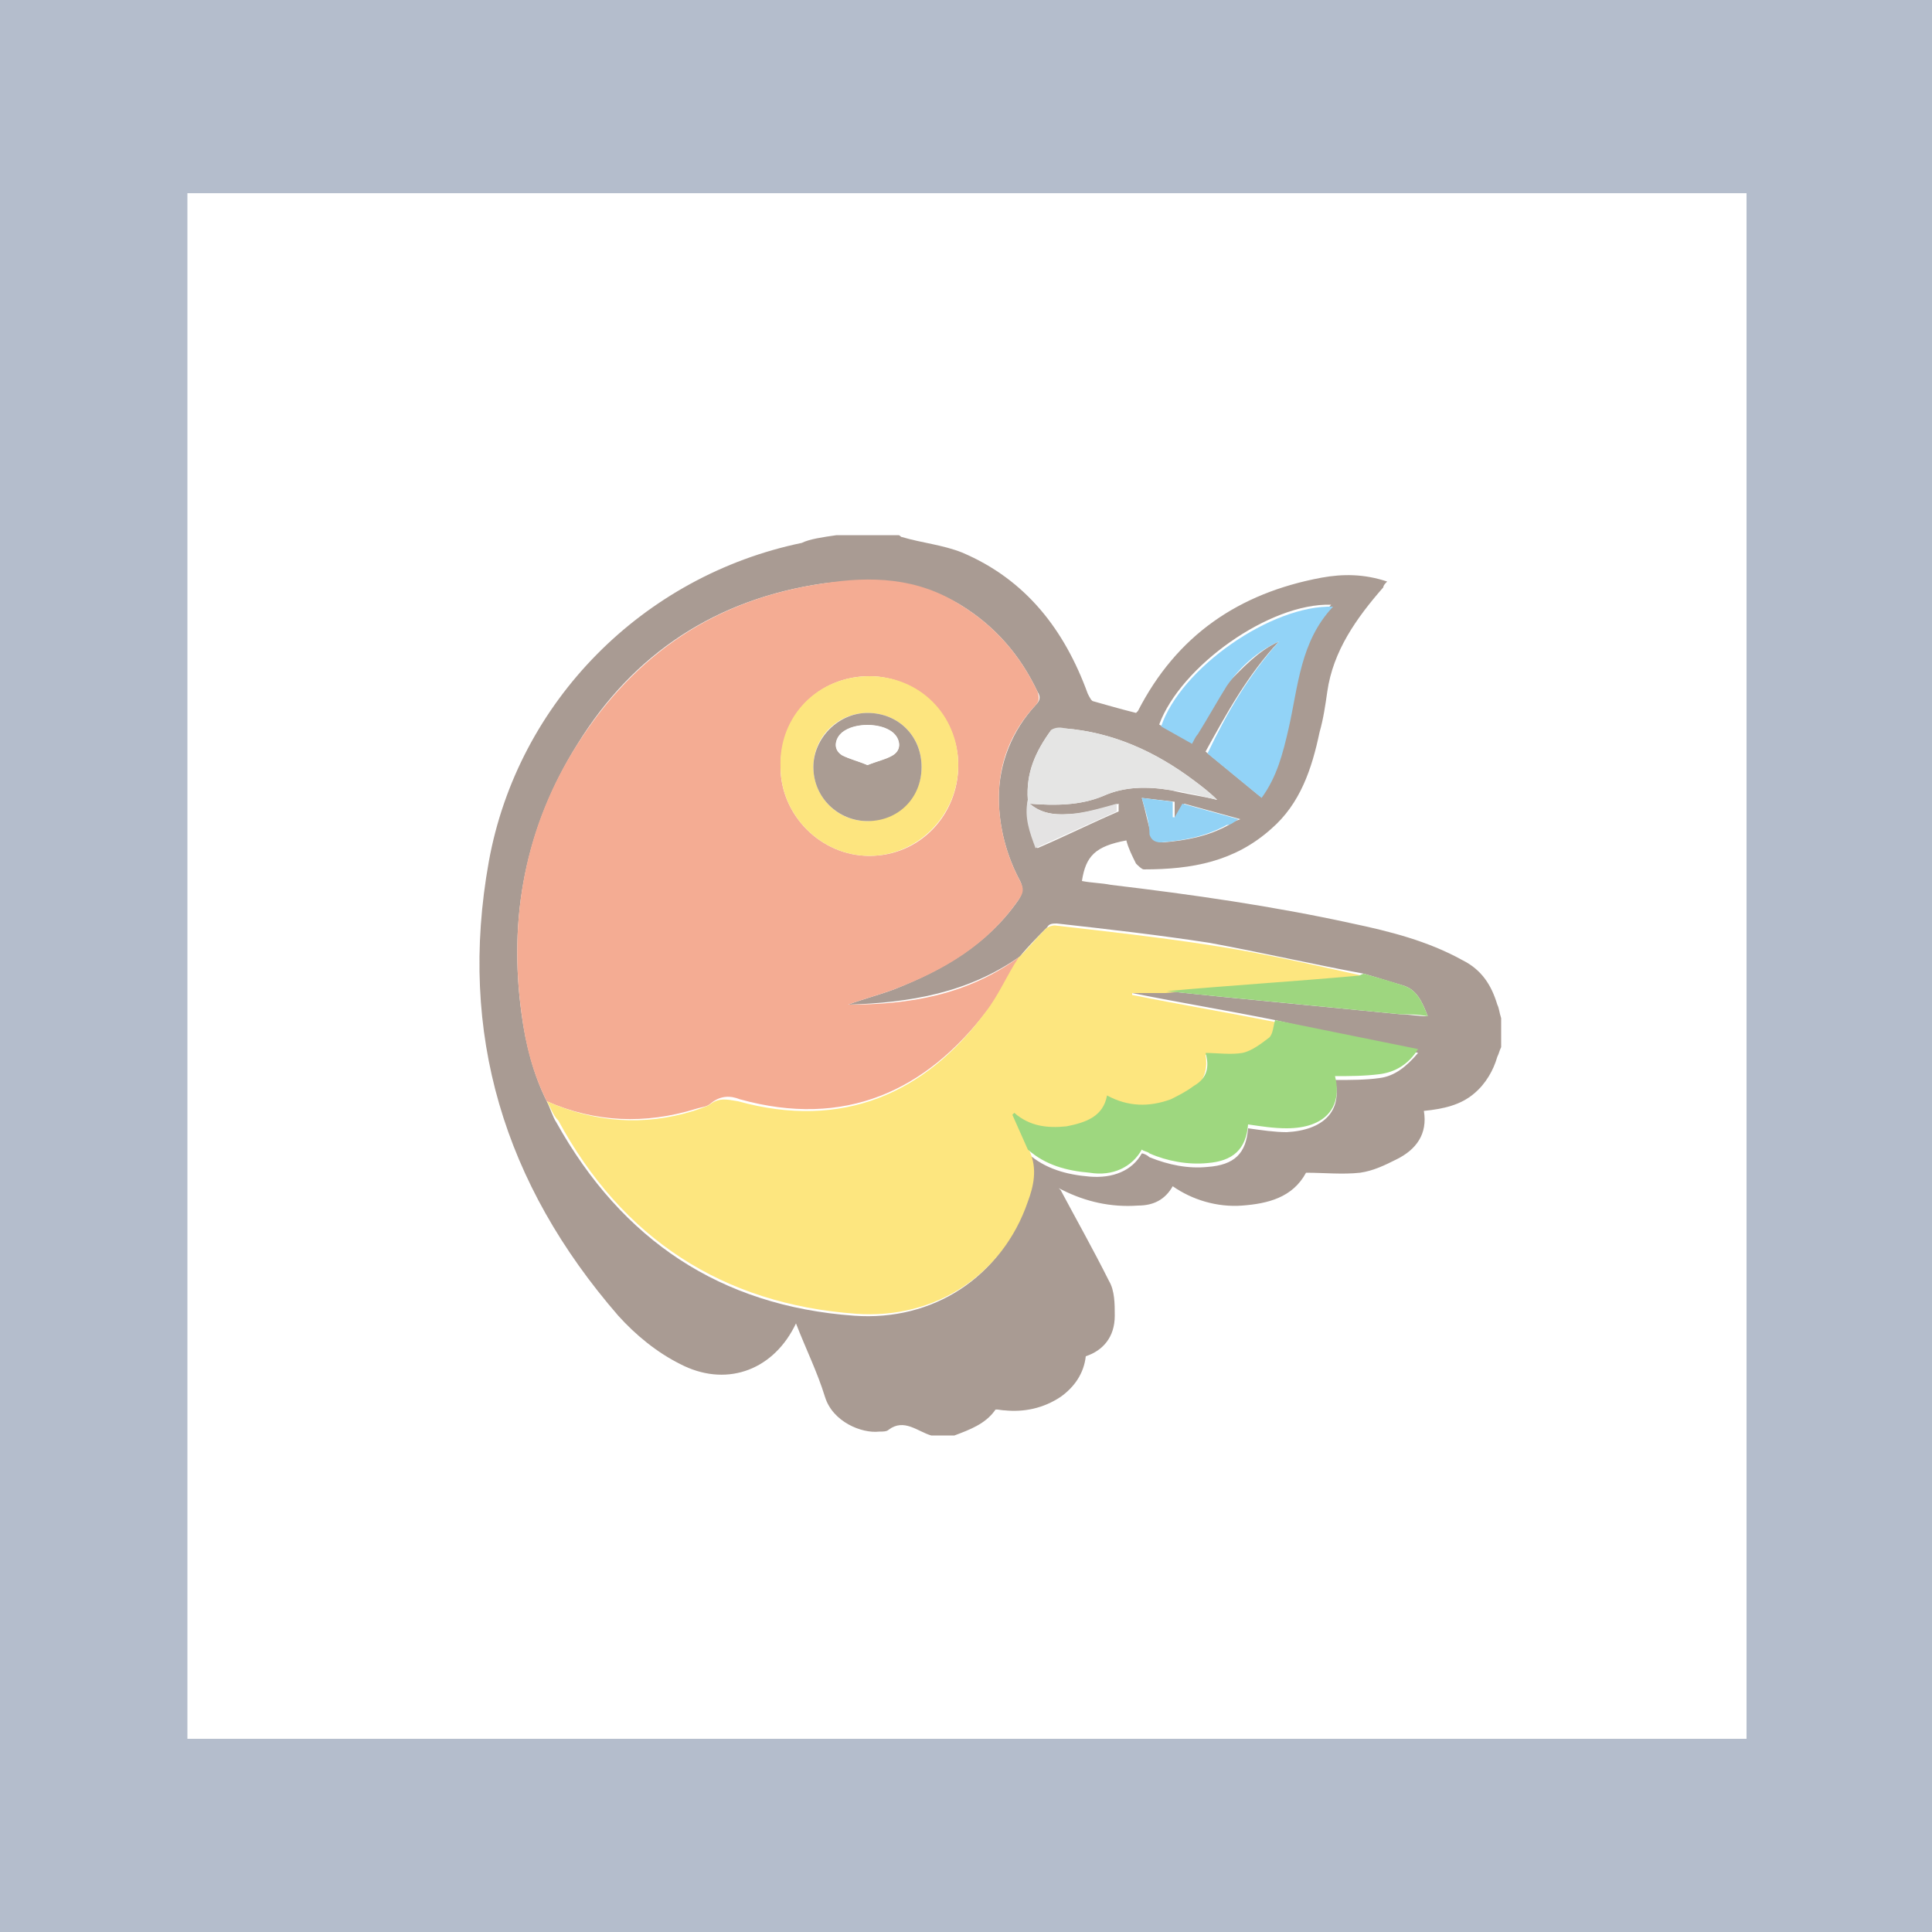
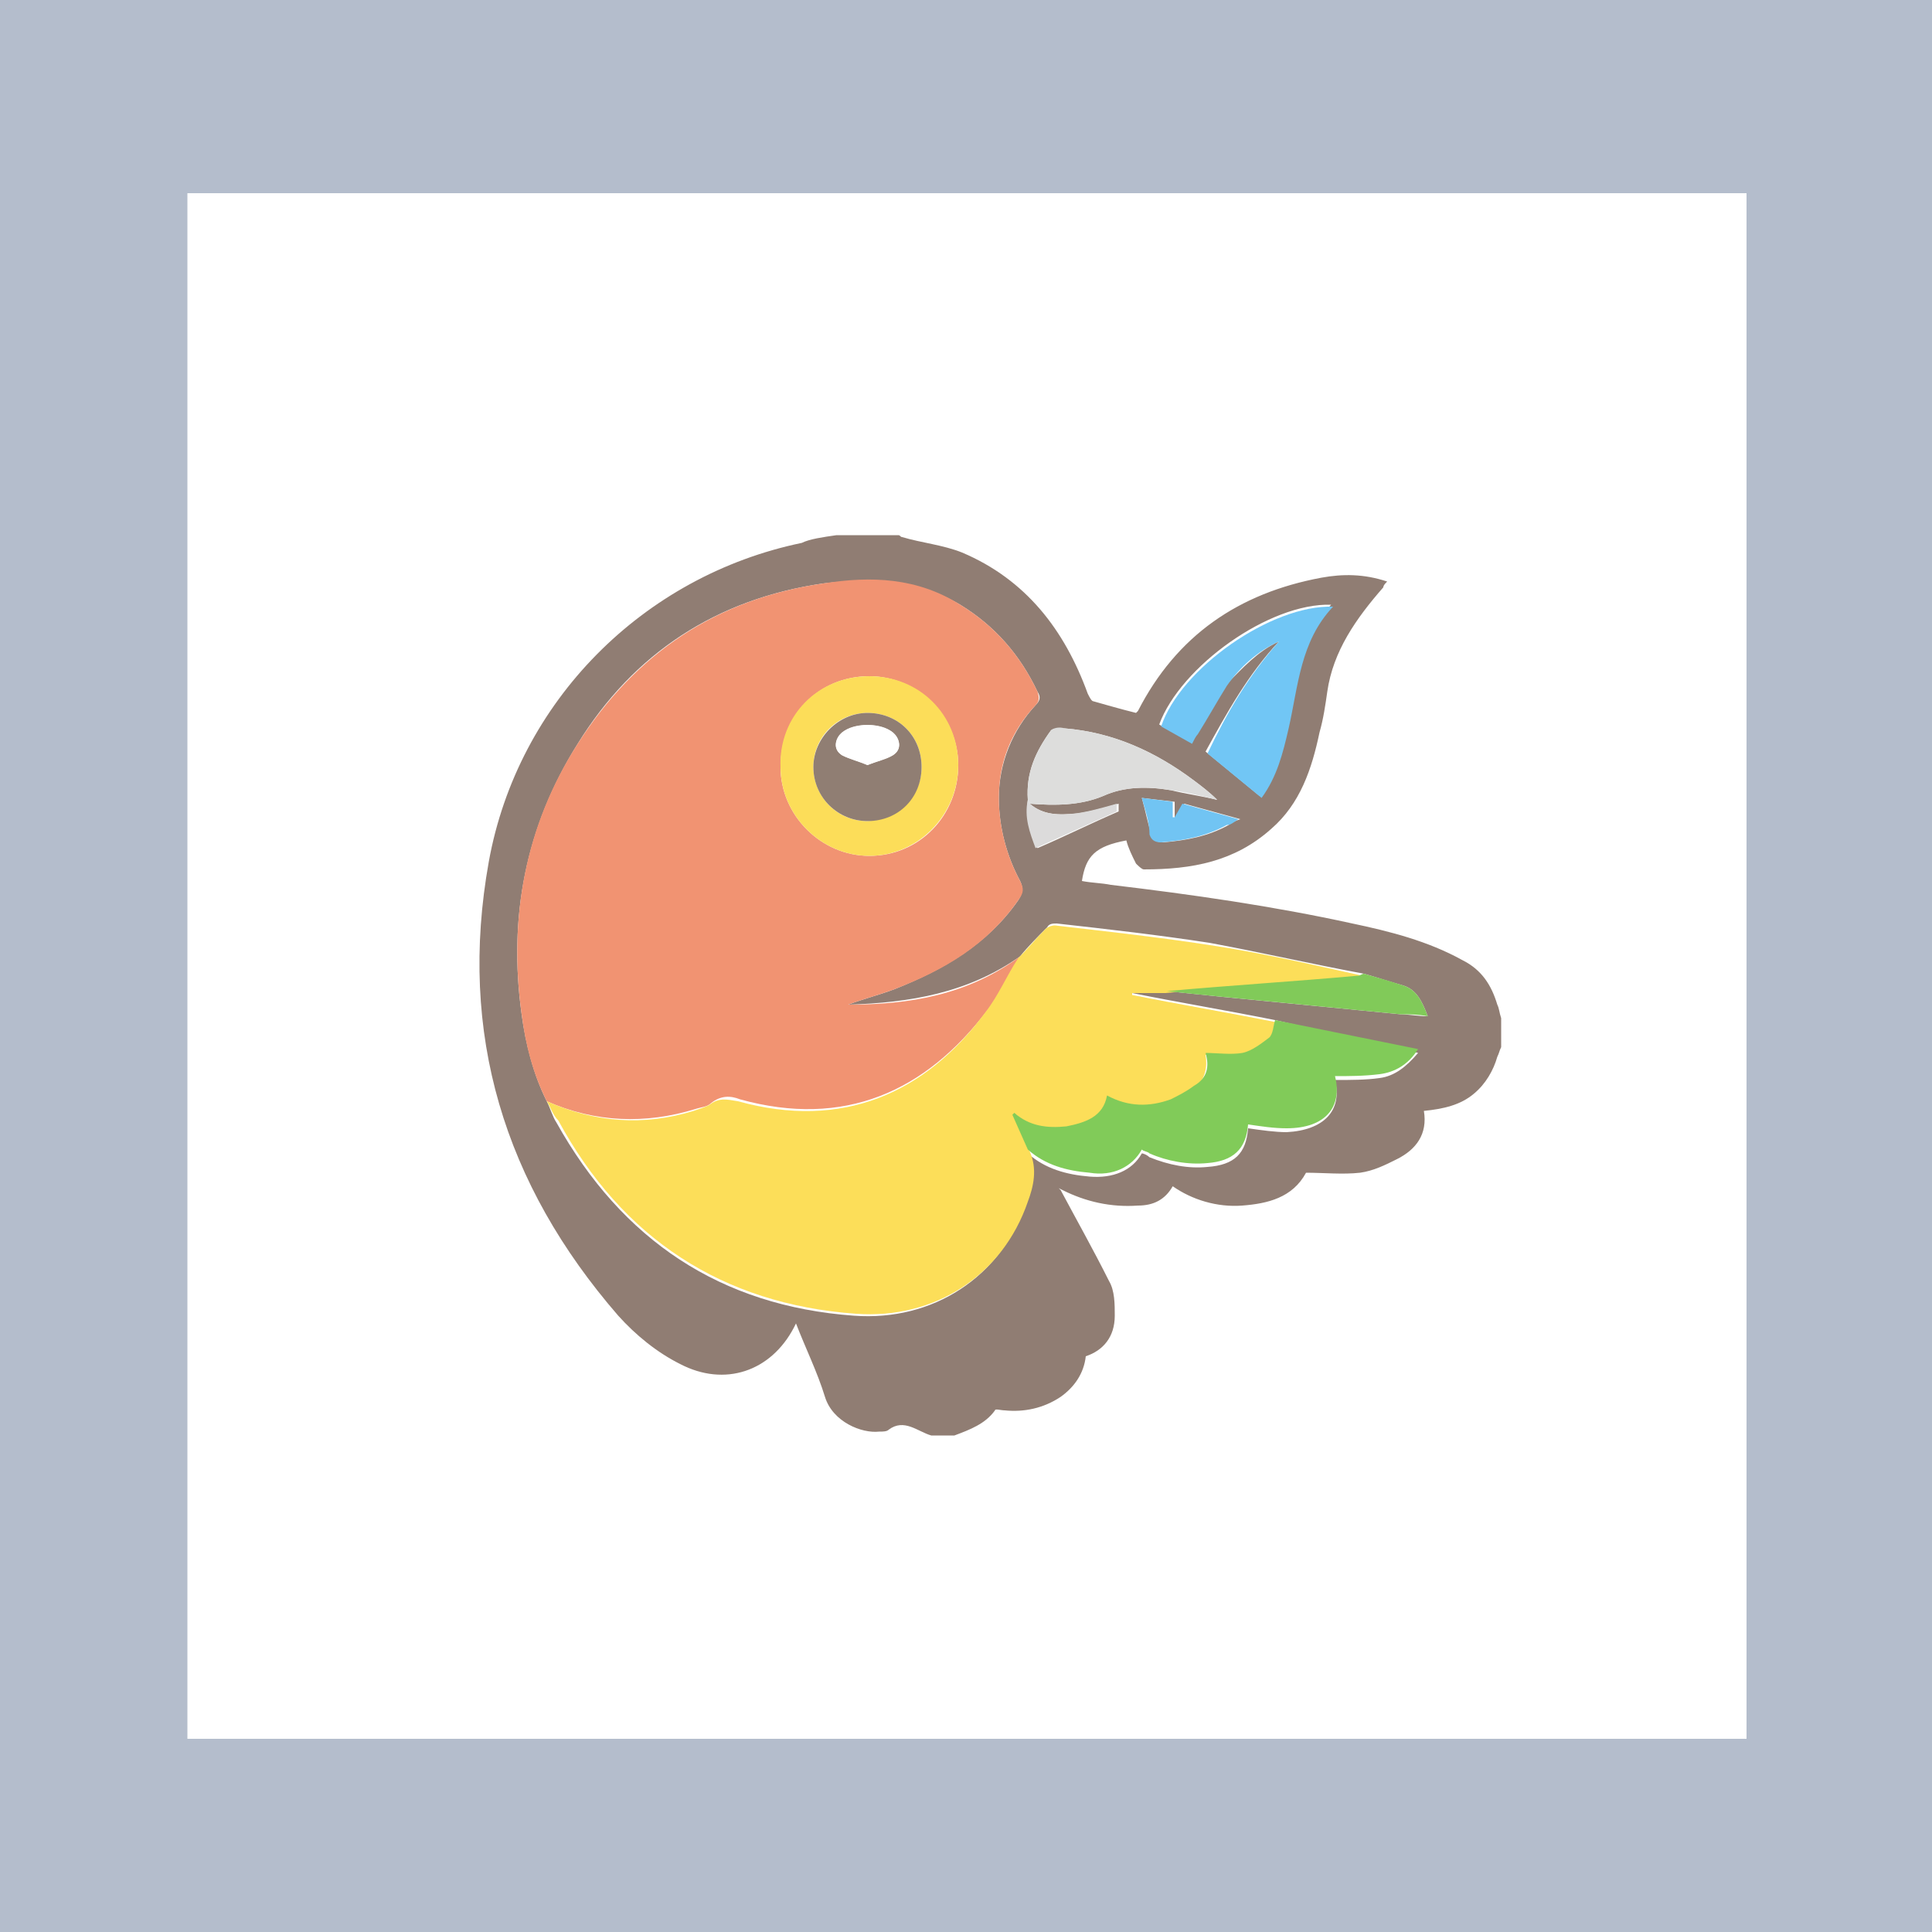
<svg xmlns="http://www.w3.org/2000/svg" id="Layer_1" viewBox="0 0 100 100">
-   <style>.st0{fill:#fff}.st3{fill:#543828}.st6{fill:#3daf00}</style>
+   <style>.st0{fill:#fff}.st3{fill:#543828}</style>
  <path class="st0" d="M0 0h100v100H0V0z" />
  <path d="M100 100H0V0h100v100zM9.7 90h80.7V10H9.7" fill="#b4bdcc" />
-   <g opacity=".5">
+   <g opacity=".65">
    <path class="st3" d="M43.3 27.7h3.2c.1 0 .1.1.2.1 1 .3 2.1.4 3.1.8 3.3 1.4 5.3 4 6.5 7.3.1.2.2.4.3.4.7.2 1.4.4 2.2.6l.1-.1c2-3.9 5.2-6.1 9.5-6.9 1.1-.2 2.2-.2 3.4.2-.1.1-.2.2-.2.3-1.4 1.6-2.6 3.3-2.9 5.4-.1.7-.2 1.4-.4 2.1-.4 1.9-1 3.7-2.5 5-1.9 1.7-4.1 2.1-6.6 2.1-.1 0-.3-.2-.4-.3-.2-.4-.4-.8-.5-1.2-1.6.3-2.1.8-2.3 2.1.5.1 1 .1 1.5.2 4.2.5 8.4 1.1 12.5 2 1.9.4 3.9.9 5.7 1.9 1 .5 1.5 1.3 1.8 2.3.1.2.1.4.2.7v1.5c-.1.2-.1.3-.2.5-.2.7-.6 1.4-1.2 1.9-.7.6-1.6.8-2.6.9.2 1.2-.4 2-1.4 2.5-.6.3-1.2.6-1.9.7-.9.1-1.9 0-2.8 0-.7 1.3-2 1.6-3.3 1.7-1.3.1-2.6-.3-3.6-1-.4.7-1 1-1.8 1-1.4.1-2.7-.2-3.9-.8l-.2-.1.1.1c.8 1.5 1.7 3.1 2.5 4.7.3.5.3 1.2.3 1.8 0 1.1-.6 1.8-1.5 2.1-.1.9-.6 1.6-1.3 2.1-.9.6-1.9.8-2.9.7-.2 0-.5-.1-.5 0-.5.7-1.3 1-2.1 1.3h-1.2c-.7-.2-1.4-.9-2.2-.3-.1.1-.3.1-.5.1-.9.1-2.4-.5-2.8-1.8-.4-1.3-1-2.5-1.5-3.8l-.1.2c-1.2 2.3-3.6 3.1-5.9 1.9-1.2-.6-2.3-1.5-3.2-2.5-5.9-6.8-8.3-14.6-6.7-23.5 1.5-8.3 8-14.8 16.2-16.5.4-.2 1.1-.3 1.8-.4zm10 13.9c1.3.1 2.6.1 3.8-.4 1.1-.5 2.3-.5 3.5-.3.8.2 1.6.3 2.4.5-.4-.4-.8-.7-1.2-1-2-1.5-4.2-2.5-6.7-2.7-.2 0-.6 0-.7.1-.8 1.1-1.3 2.2-1.2 3.6-.1.9.1 1.7.5 2.5 1.4-.6 2.8-1.3 4.2-1.9v-.4c-.7.2-1.4.4-2.1.5-1 .1-1.8.1-2.5-.5zm12.9-8.4c-1.6 1.7-2.7 3.7-3.8 5.7l2.8 2.3c.8-1.1 1.2-2.3 1.4-3.6.5-2.2.6-4.5 2.3-6.3-3.2-.1-7.8 3.2-8.9 6.2l1.6.9c.1-.2.2-.3.3-.5.5-.8 1-1.7 1.6-2.5.8-.8 1.6-1.7 2.7-2.2zm-5.8 18.1c1 .1 1.9.2 2.9.3l9.2.9c.4 0 .9.1 1.4.1-.3-.8-.6-1.4-1.3-1.6-.7-.2-1.3-.4-2-.6-2.7-.5-5.3-1.1-8-1.6-2.6-.4-5.2-.7-7.9-1-.2 0-.4 0-.5.2-.5.5-1 1-1.4 1.5-2.7 1.9-5.7 2.4-8.9 2.5.8-.3 1.6-.5 2.4-.8 2.5-1 4.8-2.3 6.4-4.6.2-.3.3-.6.1-1-.7-1.3-1.1-2.8-1.1-4.3 0-1.8.7-3.5 1.9-4.8.2-.2.3-.4.1-.7-.9-1.9-2.2-3.4-4-4.5-2.2-1.3-4.6-1.4-7.1-1.1-5.5.8-9.8 3.6-12.7 8.3-2.7 4.3-3.6 9-2.9 14 .2 1.5.6 3.1 1.3 4.5.2.4.3.8.5 1.1 3.4 6.1 8.5 9.5 15.4 10 4.1.3 7.6-2 8.9-5.8.3-.9.6-1.7.1-2.6.9.8 2 1.1 3.2 1.2 1.2.1 2.2-.3 2.7-1.2.1 0 .3.1.4.2 1 .4 2 .6 3 .5 1.4-.1 2-.7 2.1-2 .7.1 1.4.2 2 .2 1.9-.1 2.9-1.1 2.5-2.7.8 0 1.6 0 2.3-.1.8-.1 1.4-.6 2-1.3L66 52.8c-2.5-.5-4.9-.9-7.4-1.4v-.1h1.8zm-1.3-10c.2.7.3 1.3.5 1.9.1.3.3.4.6.4 1.2-.1 2.3-.3 3.4-.9.1-.1.3-.2.6-.3l-2.9-.8-.4.7h-.1v-.8l-1.7-.2z" />
    <path d="M28.3 57c-.7-1.4-1.1-2.9-1.3-4.5-.7-5 .2-9.8 2.9-14 3-4.7 7.2-7.5 12.7-8.3 2.5-.4 4.9-.3 7.1 1.1 1.8 1.1 3.1 2.6 4 4.5.1.3.1.5-.1.7-1.3 1.4-1.9 3-1.9 4.8 0 1.5.4 3 1.1 4.3.2.4.2.6-.1 1-1.6 2.3-3.8 3.6-6.4 4.6-.8.3-1.6.5-2.4.8 3.2 0 6.2-.5 8.9-2.5-.6.9-1 2-1.7 2.8-3.2 4.2-7.4 6.1-12.8 4.6-.5-.2-1-.2-1.5.2-.2.2-.5.2-.8.3-2.6.8-5.2.7-7.7-.4zM45 35c-2.6 0-4.6 2-4.6 4.7 0 2.5 2.1 4.6 4.6 4.6 2.6 0 4.6-2.1 4.6-4.7 0-2.5-2.1-4.6-4.6-4.6z" fill="#e95927" />
    <path d="M28.3 57c2.5 1.1 5 1.3 7.6.5.3-.1.6-.2.8-.3.5-.4.9-.3 1.5-.2 5.4 1.5 9.7-.4 12.8-4.6.7-.9 1.1-1.9 1.7-2.8.5-.5.9-1 1.4-1.5.1-.1.3-.2.5-.2 2.6.3 5.3.6 7.9 1 2.7.4 5.3 1 8 1.6-.1 0-.2.1-.3.1-3.3.3-6.6.5-9.9.8h-1.7v.1c2.5.5 4.9.9 7.4 1.4-.1.3-.1.7-.3.9-.4.4-.9.7-1.4.8-.6.1-1.3 0-1.9 0 .1.6 0 1.2-.5 1.7-.4.3-.8.6-1.2.7-1.1.4-2.2.5-3.3-.2-.3 1.2-1.2 1.5-2.1 1.6-1 .2-1.9 0-2.7-.7l-.1.1.8 1.8c.4.9.2 1.8-.1 2.6-1.3 3.8-4.8 6.1-8.9 5.8-6.9-.5-12.1-3.9-15.4-10-.3-.3-.4-.7-.6-1zm24.2.6c0 .1 0 0 0 0z" fill="#fbcd00" />
-     <path class="st6" d="M62.4 54.5c.6 0 1.3.1 1.9 0 .5-.1 1-.5 1.4-.8.2-.2.2-.6.3-.9l7.4 1.5c-.5.8-1.2 1.2-2 1.3-.8.1-1.6.1-2.3.1.4 1.6-.5 2.7-2.5 2.7-.7 0-1.3-.1-2-.2-.1 1.3-.8 1.9-2.1 2-1 .1-2.1-.1-3-.5-.1-.1-.3-.1-.4-.2-.5.9-1.5 1.4-2.7 1.2-1.2-.1-2.3-.4-3.2-1.2l-.8-1.8.1-.1c.8.7 1.7.8 2.7.7 1-.2 1.9-.5 2.1-1.6 1.1.6 2.2.6 3.3.2.4-.2.8-.4 1.2-.7.7-.4.8-1 .6-1.7.1 0 0 0 0 0z" />
+     <path d="M62.4 54.5c.6 0 1.3.1 1.9 0 .5-.1 1-.5 1.4-.8.2-.2.2-.6.3-.9l7.4 1.5c-.5.8-1.2 1.2-2 1.3s-1.6.1-2.3.1c.4 1.6-.5 2.7-2.5 2.7-.7 0-1.3-.1-2-.2-.1 1.3-.8 1.9-2.1 2-1 .1-2.1-.1-3-.5-.1-.1-.3-.1-.4-.2-.5.9-1.5 1.4-2.7 1.2-1.2-.1-2.3-.4-3.2-1.2l-.8-1.8.1-.1c.8.7 1.7.8 2.7.7 1-.2 1.9-.5 2.1-1.6 1.1.6 2.2.6 3.3.2.4-.2.8-.4 1.2-.7.7-.4.8-1 .6-1.7.1 0 0 0 0 0z" fill="#3daf00" />
    <path d="M66.2 33.2c-1.1.5-2 1.3-2.7 2.3-.5.8-1 1.7-1.5 2.5-.1.1-.2.3-.3.5l-1.6-.9c1-3 5.7-6.3 8.9-6.2-1.7 1.8-1.8 4.1-2.3 6.3-.3 1.3-.6 2.5-1.4 3.6L62.5 39c1-2.1 2.1-4 3.7-5.8l.2-.1c0 .1-.2.1-.2.1z" fill="#25a7f0" />
    <path d="M53.2 41.4c-.1-1.4.4-2.5 1.2-3.6.1-.1.4-.2.7-.1 2.5.2 4.7 1.2 6.7 2.7.4.3.8.6 1.2 1-.8-.2-1.6-.4-2.4-.5-1.2-.2-2.4-.2-3.5.3-1.2.5-2.5.5-3.8.4l-.1-.2z" fill="#cbcbca" />
    <path d="M60.4 51.3c3.3-.3 6.6-.5 9.9-.8.1 0 .2-.1.3-.1.7.2 1.4.4 2 .6.7.2 1 .8 1.3 1.6-.5-.1-1-.1-1.4-.1l-9.2-.9c-1-.1-2-.2-2.9-.3z" fill="#3eae00" />
    <path d="M59.1 41.3l1.6.2v.8h.1l.4-.7 2.9.8c-.3.2-.4.3-.6.3-1.1.6-2.2.8-3.4.9-.3 0-.5-.1-.6-.4 0-.6-.2-1.2-.4-1.9z" fill="#25a5ec" />
    <path d="M53.2 41.4l.1.2c.7.6 1.5.6 2.4.5.7-.1 1.4-.3 2.1-.5v.4l-4.2 1.9c-.3-.8-.6-1.6-.4-2.5z" fill="#c9c8c7" />
-     <path d="M45 35c2.6 0 4.6 2 4.6 4.6 0 2.6-2.1 4.7-4.6 4.7-2.5 0-4.6-2.1-4.6-4.6-.1-2.6 1.9-4.7 4.6-4.7zm2.7 4.7c0-1.6-1.2-2.8-2.8-2.8-1.5 0-2.8 1.2-2.8 2.8 0 1.5 1.2 2.8 2.8 2.8 1.6-.1 2.8-1.3 2.8-2.8z" fill="#fbcb00" />
-     <path class="st6" d="M62.5 54.5zm-10 3.1z" />
+     <path d="M45 35c2.6 0 4.6 2 4.6 4.6s-2.1 4.7-4.6 4.7-4.6-2.1-4.6-4.6c-.1-2.6 1.9-4.7 4.6-4.7zm2.7 4.7c0-1.6-1.2-2.8-2.8-2.8-1.5 0-2.8 1.2-2.8 2.8 0 1.5 1.2 2.8 2.8 2.8 1.6-.1 2.8-1.3 2.8-2.8z" fill="#fbcb00" />
    <path class="st3" d="M66.2 33.2l.2-.1-.2.1c.1.1 0 0 0 0z" />
    <path d="M47.7 39.7c0 1.6-1.2 2.8-2.8 2.8-1.5 0-2.8-1.2-2.8-2.8 0-1.5 1.3-2.8 2.8-2.8 1.6 0 2.8 1.2 2.8 2.8zm-2.8-.1c.5-.2.9-.3 1.3-.5.5-.3.4-.9 0-1.2-.6-.5-1.9-.5-2.6 0-.4.4-.5.9 0 1.2.4.2.9.3 1.3.5z" fill="#553928" />
    <path class="st0" d="M44.9 39.6c-.5-.2-.9-.3-1.3-.5-.5-.3-.4-.9 0-1.2.6-.5 1.9-.5 2.6 0 .4.4.5.9 0 1.2-.3.2-.8.3-1.3.5z" />
  </g>
</svg>
